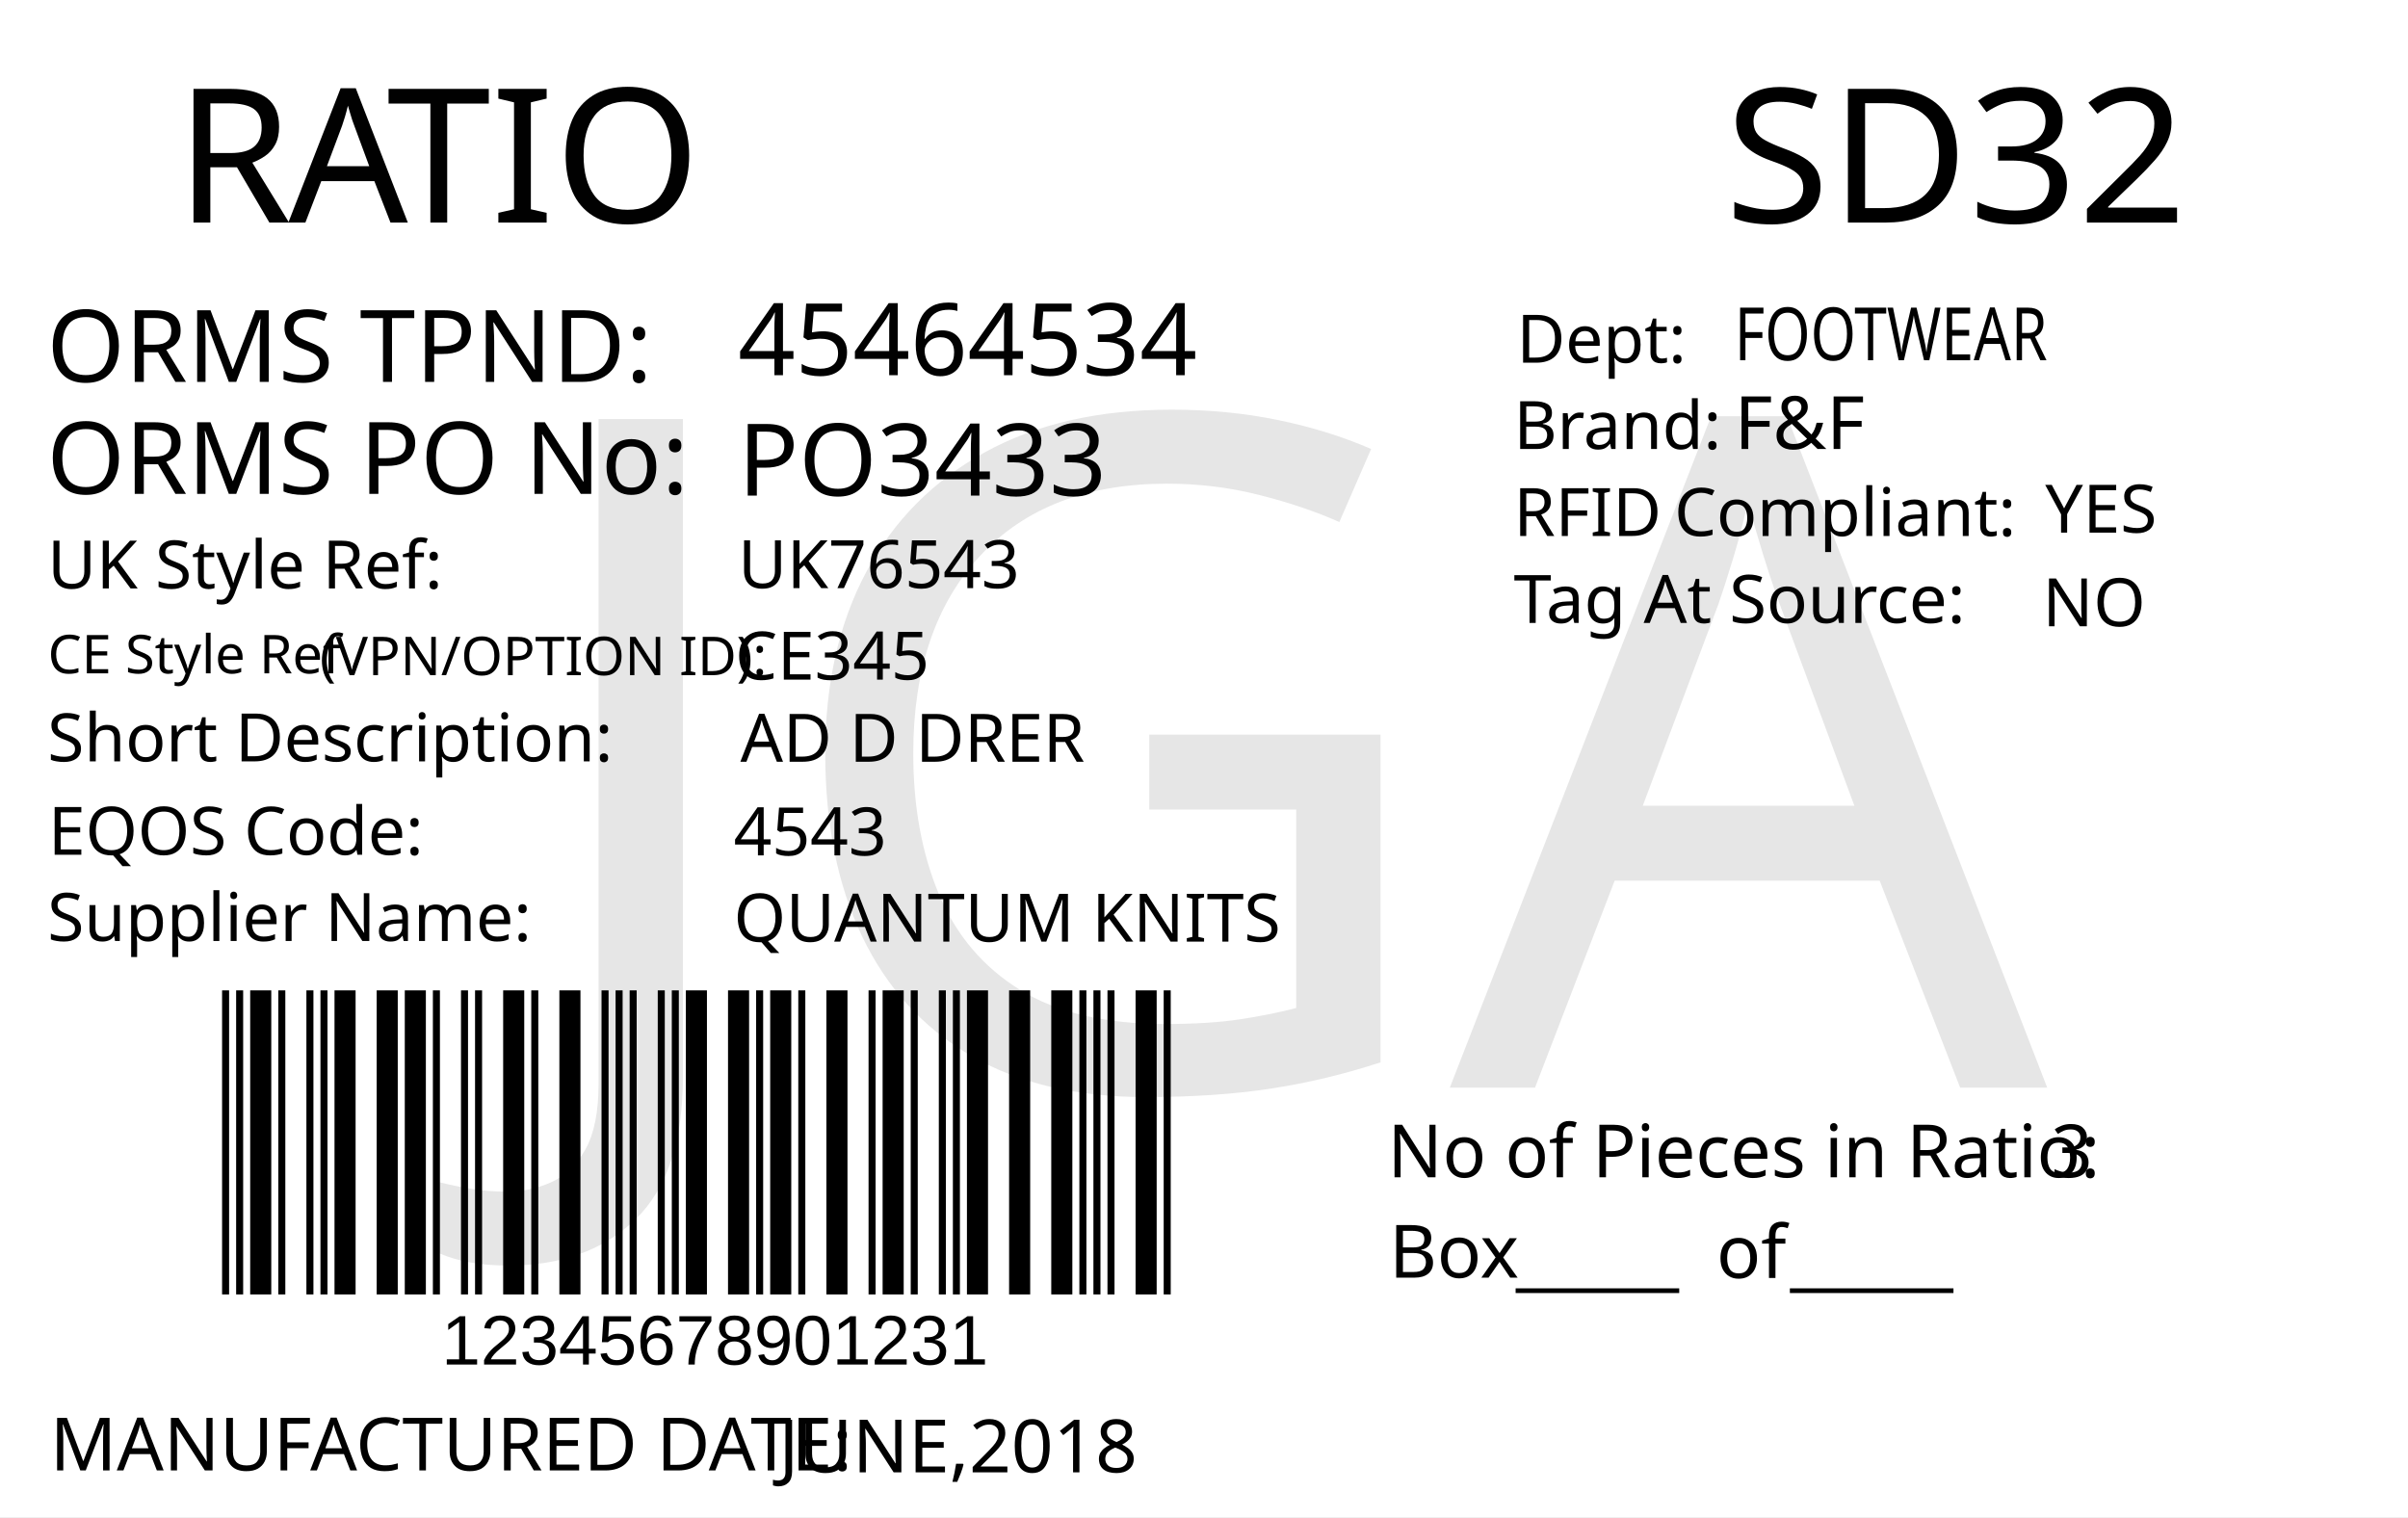
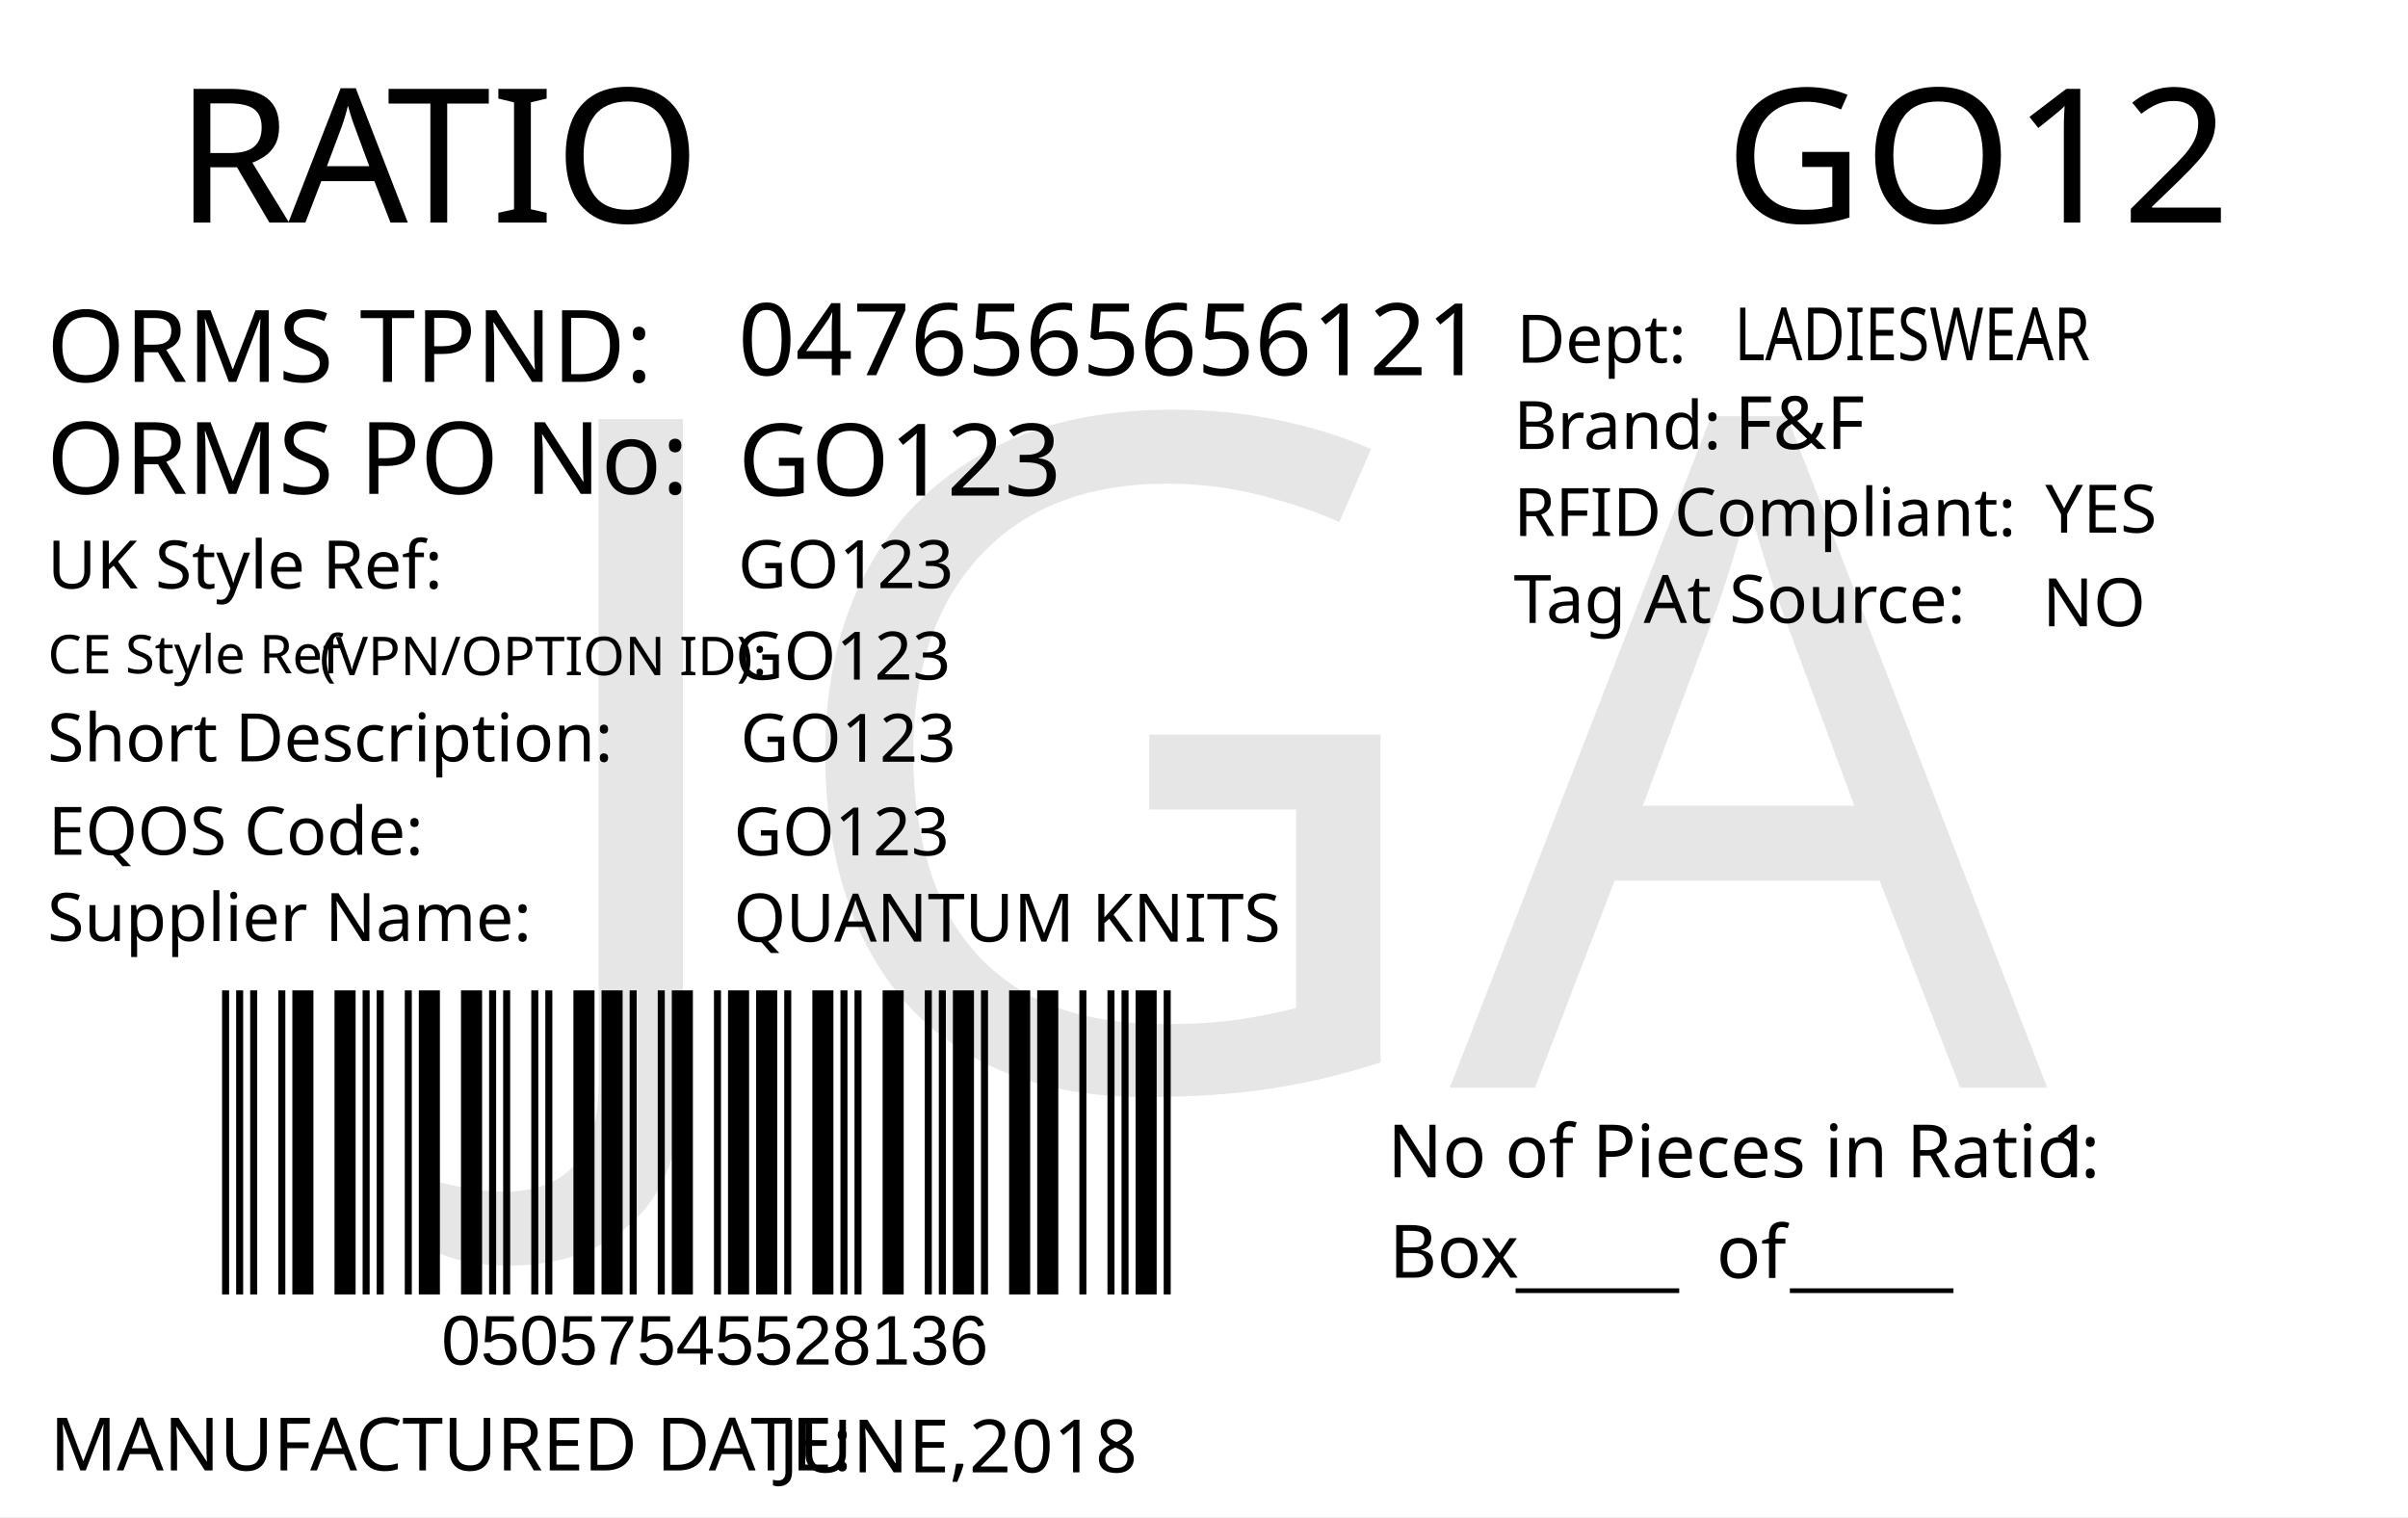
<svg xmlns="http://www.w3.org/2000/svg" version="1.1" id="Layer_1" x="0px" y="0px" viewBox="0 0 360 226.8" style="enable-background:new 0 0 360 226.8;" xml:space="preserve">
  <g>
    <rect y="0" style="fill:#FFFFFF;" width="360" height="226.8" />
  </g>
  <g>
    <text transform="matrix(1 0 0 1 26.2101 33.2706)" style="fill:#010101; font-family:'FranklinGothicBT-RomanCondensed', FrankGoth Cn BT; font-size:28px;">R</text>
    <text transform="matrix(1 0 0 1 43.1101 33.2706)" style="fill:#010101; font-family:'FranklinGothicBT-RomanCondensed', FrankGoth Cn BT; font-size:28px;">A</text>
    <text transform="matrix(1 0 0 1 57.8101 33.2706)" style="fill:#010101; font-family:'FranklinGothicBT-RomanCondensed', FrankGoth Cn BT; font-size:28px;">TIO</text>
  </g>
  <text transform="matrix(0.9824 0 0 1 207.4434 176.0099)" style="fill:#010101; font-family:'FranklinGothicBT-RomanCondensed', FrankGoth Cn BT; font-size:11px;">No of Pieces in Ratio:</text>
  <text transform="matrix(1 0 0 1 207.6777 191.0099)" style="fill:#010101; font-family:'FranklinGothicBT-RomanCondensed', FrankGoth Cn BT; font-size:11px;">Box</text>
-   <text transform="matrix(0.9824 0 0 1 306.6689 176.0099)" style="fill:#010101; font-family:'FranklinGothicBT-RomanCondensed', FrankGoth Cn BT; font-size:11px;" id="pieces_in_ratio">3</text>
-   <text transform="matrix(1.0186 0 0 1 257.8419 33.272)" style="font-family:'FranklinGothicBT-RomanCondensed', FrankGoth Cn BT; font-size:28px;" id="season_code">SD32</text>
+   <text transform="matrix(0.9824 0 0 1 306.6689 176.0099)" style="fill:#010101; font-family:'FranklinGothicBT-RomanCondensed', FrankGoth Cn BT; font-size:11px;" id="pieces_in_ratio">1</text>
+   <text transform="matrix(1.0186 0 0 1 257.8419 33.272)" style="font-family:'FranklinGothicBT-RomanCondensed', FrankGoth Cn BT; font-size:28px;" id="season_code">GO12</text>
  <g width="391" height="178" transform="matrix(0.3625 0 0 0.2548 30 129.001)" id="barcode">
    <svg id="ean-13" width="408.900px" height="328.02px" x="0px" y="0px" viewBox="0 0 463 222" version="1.1" font-size="30px" font-family="frankgothcnbt" style="transform: translate(0px, 0px);">
      <rect x="0" y="0" width="463" height="222" style="fill:#ffffff;" />
      <g transform="translate(10, 10)" style="fill:#000000;">
        <rect x="0" y="0" width="3.281" height="202" />
        <rect x="6.563" y="0" width="3.281" height="202" />
-         <rect x="13.126" y="0" width="9.844" height="202" />
+         <rect x="13.126" y="0" width="3.281" height="202" />
        <rect x="26.252" y="0" width="3.281" height="202" />
-         <rect x="39.378" y="0" width="3.281" height="202" />
-         <rect x="45.941" y="0" width="3.281" height="202" />
+         <rect x="32.815" y="0" width="9.844" height="202" />
        <rect x="52.504" y="0" width="9.844" height="202" />
-         <rect x="72.193" y="0" width="9.844" height="202" />
-         <rect x="85.318" y="0" width="9.844" height="202" />
-         <rect x="98.444" y="0" width="3.281" height="202" />
-         <rect x="111.57" y="0" width="3.281" height="202" />
-         <rect x="118.133" y="0" width="3.281" height="202" />
-         <rect x="131.259" y="0" width="9.844" height="202" />
+         <rect x="65.63" y="0" width="3.281" height="202" />
+         <rect x="72.193" y="0" width="3.281" height="202" />
+         <rect x="85.318" y="0" width="3.281" height="202" />
+         <rect x="91.881" y="0" width="9.844" height="202" />
+         <rect x="111.57" y="0" width="9.844" height="202" />
+         <rect x="124.696" y="0" width="3.281" height="202" />
+         <rect x="131.259" y="0" width="3.281" height="202" />
        <rect x="144.385" y="0" width="3.281" height="202" />
-         <rect x="157.511" y="0" width="9.844" height="202" />
-         <rect x="177.2" y="0" width="3.281" height="202" />
-         <rect x="183.763" y="0" width="3.281" height="202" />
+         <rect x="150.948" y="0" width="3.281" height="202" />
+         <rect x="164.074" y="0" width="9.844" height="202" />
+         <rect x="177.2" y="0" width="9.844" height="202" />
        <rect x="190.326" y="0" width="3.281" height="202" />
        <rect x="203.452" y="0" width="3.281" height="202" />
-         <rect x="210.015" y="0" width="3.281" height="202" />
-         <rect x="216.578" y="0" width="9.844" height="202" />
+         <rect x="210.015" y="0" width="9.844" height="202" />
+         <rect x="229.704" y="0" width="3.281" height="202" />
        <rect x="236.267" y="0" width="9.844" height="202" />
-         <rect x="249.392" y="0" width="3.281" height="202" />
-         <rect x="255.955" y="0" width="9.844" height="202" />
-         <rect x="269.081" y="0" width="3.281" height="202" />
-         <rect x="282.207" y="0" width="9.844" height="202" />
-         <rect x="301.896" y="0" width="3.281" height="202" />
+         <rect x="249.392" y="0" width="9.844" height="202" />
+         <rect x="262.518" y="0" width="3.281" height="202" />
+         <rect x="275.644" y="0" width="9.844" height="202" />
+         <rect x="288.77" y="0" width="3.281" height="202" />
+         <rect x="295.333" y="0" width="3.281" height="202" />
        <rect x="308.459" y="0" width="9.844" height="202" />
-         <rect x="321.585" y="0" width="3.281" height="202" />
+         <rect x="328.148" y="0" width="3.281" height="202" />
        <rect x="334.711" y="0" width="3.281" height="202" />
-         <rect x="341.274" y="0" width="3.281" height="202" />
-         <rect x="347.837" y="0" width="9.844" height="202" />
+         <rect x="341.274" y="0" width="9.844" height="202" />
+         <rect x="354.4" y="0" width="3.281" height="202" />
        <rect x="367.526" y="0" width="9.844" height="202" />
-         <rect x="387.215" y="0" width="9.844" height="202" />
+         <rect x="380.652" y="0" width="9.844" height="202" />
        <rect x="400.341" y="0" width="3.281" height="202" />
-         <rect x="406.904" y="0" width="3.281" height="202" />
        <rect x="413.466" y="0" width="3.281" height="202" />
+         <rect x="420.029" y="0" width="3.281" height="202" />
        <rect x="426.592" y="0" width="9.844" height="202" />
        <rect x="439.718" y="0" width="3.281" height="202" />
      </g>
    </svg>
  </g>
  <text transform="matrix(1 0 0 1 226.6045 191.6242)" style="font-family:'FranklinGothicBT-RomanCondensed', FrankGoth Cn BT; font-size:11px;">_____</text>
  <text transform="matrix(1 0 0 1 267.6045 191.6242)" style="font-family:'FranklinGothicBT-RomanCondensed', FrankGoth Cn BT; font-size:11px;">_____</text>
  <text transform="matrix(1 0 0 1 256.6045 191.0617)" style="font-family:'FranklinGothicBT-RomanCondensed', FrankGoth Cn BT; font-size:11px;">of</text>
-   <text transform="matrix(1 0 0 1 66 204.0012)" style="font-family:Myriad, Myriad Roman, Arial, sans-serif; font-size:10.5px;" id="barcode_number">12345678901231</text>
+   <text transform="matrix(1 0 0 1 66 204.0012)" style="font-family:Myriad, Myriad Roman, Arial, sans-serif; font-size:10.5px;" id="barcode_number">05057545528136</text>
  <text transform="matrix(1 0 0 1 6.9752 57.0918)" style="fill:#010101; font-family:'FranklinGothicBT-RomanCondensed', FrankGoth Cn BT; font-size:15px;">ORMS TPND: </text>
-   <text id="tpnd" transform="matrix(1 0 0 1 110.337 56.0918)" style="fill:#010101; font-family:'FranklinGothicBT-RomanCondensed', FrankGoth Cn BT; font-size:15px;">45464534</text>
-   <text id="po_number" transform="matrix(1 0 0 1 110.337 74.0918)" style="fill:#010101; font-family:'FranklinGothicBT-RomanCondensed', FrankGoth Cn BT; font-size:15px;">PO3433</text>
+   <text id="tpnd" transform="matrix(1 0 0 1 110.337 56.0918)" style="fill:#010101; font-family:'FranklinGothicBT-RomanCondensed', FrankGoth Cn BT; font-size:15px;">0476565656121</text>
+   <text id="po_number" transform="matrix(1 0 0 1 110.337 74.0918)" style="fill:#010101; font-family:'FranklinGothicBT-RomanCondensed', FrankGoth Cn BT; font-size:15px;">GO123</text>
  <text transform="matrix(1 0 0 1 6.9752 73.8329)" style="fill:#010101; font-family:'FranklinGothicBT-RomanCondensed', FrankGoth Cn BT; font-size:15px;">ORMS PO No: </text>
  <text transform="matrix(1 0 0 1 226.301 67.1268)" style="fill:#010101; font-family:'FranklinGothicBT-RomanCondensed', FrankGoth Cn BT; font-size:10px;">Brand: </text>
  <text id="brand" transform="matrix(1 0 0 1 259.3065 67.1268)" style="font-family:'FranklinGothicBT-RomanCondensed', FrankGoth Cn BT; font-size:11px;">F&amp;F</text>
  <text id="rfid" transform="matrix(1 0 0 1 305.7588 79.6275)" style="fill:#010101; font-family:'FranklinGothicBT-RomanCondensed', FrankGoth Cn BT; font-size:10px;">YES</text>
  <text id="tag_at_source" transform="matrix(1 0 0 1 305.3614 93.6278)" style="fill:#010101; font-family:'FranklinGothicBT-RomanCondensed', FrankGoth Cn BT; font-size:10px;">NO</text>
  <g>
    <text transform="matrix(1 0 0 1 226.3014 80.1265)" style="fill:#010101; font-family:'FranklinGothicBT-RomanCondensed', FrankGoth Cn BT; font-size:10px;">RFID </text>
    <text transform="matrix(1 0 0 1 250.3014 80.1265)" style="fill:#010101; font-family:'FranklinGothicBT-RomanCondensed', FrankGoth Cn BT; font-size:10px;">Compliant:</text>
  </g>
  <text transform="matrix(1.0159 0 0 1 226.3023 93.126)" style="fill:#010101; font-family:'FranklinGothicBT-RomanCondensed', FrankGoth Cn BT; font-size:10px;">Tag At Source:</text>
  <text transform="matrix(1 0 0 1 226.7367 54.2236)" style="font-family:'FranklinGothicBT-RomanCondensed', FrankGoth Cn BT; font-size:10px;">Dept:</text>
-   <text transform="matrix(0.7943 0 0 1 259.3072 53.8575)" style="font-family:'FranklinGothicBT-RomanCondensed', FrankGoth Cn BT; font-size:11px;" id="department">FOOTWEAR</text>
+   <text transform="matrix(0.7943 0 0 1 259.3072 53.8575)" style="font-family:'FranklinGothicBT-RomanCondensed', FrankGoth Cn BT; font-size:11px;" id="department">LADIESWEAR</text>
  <text transform="matrix(1 0 0 1 7.4746 219.8343)" style="fill:#010101; font-family:'FranklinGothicBT-RomanCondensed', FrankGoth Cn BT; font-size:11px;">MANUFACTURED DATE: </text>
  <text transform="matrix(1 0 0 1 116.4166 220.1177)" style="fill:#010101; font-family:'FranklinGothicBT-RomanCondensed', FrankGoth Cn BT; font-size:11px;" id="manufactured_date">JUNE,2018</text>
  <text transform="matrix(1 0 0 1 7.0915 87.9772)" style="fill:#010101; font-family:'FranklinGothicBT-RomanCondensed', FrankGoth Cn BT; font-size:10px;">UK Style Ref:</text>
  <text transform="matrix(1 0 0 1 60.5915 87.9772)" style="fill:#010101; font-family:'FranklinGothicBT-RomanCondensed', FrankGoth Cn BT; font-size:10px; letter-spacing:43;"> </text>
  <text transform="matrix(1 0 0 1 106.3915 87.9772)" style="fill:#010101; font-family:'FranklinGothicBT-RomanCondensed', FrankGoth Cn BT; font-size:10px;"> </text>
  <text transform="matrix(1 0 0 1 47.8127 100.9358)" style="font-family:'FranklinGothicBT-RomanCondensed', FrankGoth Cn BT; font-size:8px;">(VPN/OPTION ID): </text>
  <text transform="matrix(1 0 0 1 7.1484 100.6662)" style="font-family:'FranklinGothicBT-RomanCondensed', FrankGoth Cn BT; font-size:8px;">CE Style Ref</text>
  <text transform="matrix(1 0 0 1 7.0915 113.8258)" style="fill:#010101; font-family:'FranklinGothicBT-RomanCondensed', FrankGoth Cn BT; font-size:10px;">Short Description:</text>
  <text transform="matrix(1 0 0 1 81.3915 113.8258)" style="fill:#010101; font-family:'FranklinGothicBT-RomanCondensed', FrankGoth Cn BT; font-size:10px; letter-spacing:5;"> </text>
  <text transform="matrix(1 0 0 1 90.1915 113.8258)" style="fill:#010101; font-family:'FranklinGothicBT-RomanCondensed', FrankGoth Cn BT; font-size:10px;"> </text>
  <text transform="matrix(1 0 0 1 7.2047 127.7898)" style="fill:#010101; font-family:'FranklinGothicBT-RomanCondensed', FrankGoth Cn BT; font-size:10px;">EQOS Code:</text>
  <text transform="matrix(1 0 0 1 56.0047 127.7898)" style="fill:#010101; font-family:'FranklinGothicBT-RomanCondensed', FrankGoth Cn BT; font-size:10px; letter-spacing:21;"> </text>
  <text transform="matrix(1 0 0 1 79.8047 127.7898)" style="fill:#010101; font-family:'FranklinGothicBT-RomanCondensed', FrankGoth Cn BT; font-size:10px;"> </text>
  <text transform="matrix(1 0 0 1 7.0915 140.6738)" style="fill:#010101; font-family:'FranklinGothicBT-RomanCondensed', FrankGoth Cn BT; font-size:10px;">Supplier Name:</text>
  <text transform="matrix(1 0 0 1 68.9915 140.6738)" style="fill:#010101; font-family:'FranklinGothicBT-RomanCondensed', FrankGoth Cn BT; font-size:10px; letter-spacing:18;"> </text>
  <text transform="matrix(1 0 0 1 89.9915 140.6738)" style="fill:#010101; font-family:'FranklinGothicBT-RomanCondensed', FrankGoth Cn BT; font-size:10px;"> </text>
-   <text id="uk_style" transform="matrix(1 0 0 1 110.3394 87.9231)" style="fill:#010101; font-family:'FranklinGothicBT-RomanCondensed', FrankGoth Cn BT; font-size:10px;">UK76543</text>
-   <text id="ce_style" transform="matrix(1 0 0 1 109.8976 101.6034)" style="fill:#010101; font-family:'FranklinGothicBT-RomanCondensed', FrankGoth Cn BT; font-size:10px;">CE345</text>
-   <text id="eqos" transform="matrix(1 0 0 1 109.6879 127.8833)" style="fill:#010101; font-family:'FranklinGothicBT-RomanCondensed', FrankGoth Cn BT; font-size:10px;">4543</text>
+   <text id="uk_style" transform="matrix(1 0 0 1 110.3394 87.9231)" style="fill:#010101; font-family:'FranklinGothicBT-RomanCondensed', FrankGoth Cn BT; font-size:10px;">GO123</text>
+   <text id="ce_style" transform="matrix(1 0 0 1 109.8976 101.6034)" style="fill:#010101; font-family:'FranklinGothicBT-RomanCondensed', FrankGoth Cn BT; font-size:10px;">GO123</text>
+   <text id="eqos" transform="matrix(1 0 0 1 109.6879 127.8833)" style="fill:#010101; font-family:'FranklinGothicBT-RomanCondensed', FrankGoth Cn BT; font-size:10px;">GO123</text>
  <text id="supplier" transform="matrix(1 0 0 1 109.6879 140.7748)" style="fill:#010101; font-family:'FranklinGothicBT-RomanCondensed', FrankGoth Cn BT; font-size:10px;">QUANTUM KNITS</text>
-   <text id="description" transform="matrix(1 0 0 1 110.6874 113.8823)" style="fill:#010101; font-family:'FranklinGothicBT-RomanCondensed', FrankGoth Cn BT; font-size:10px;">AD D DRER</text>
+   <text id="description" transform="matrix(1 0 0 1 110.6874 113.8823)" style="fill:#010101; font-family:'FranklinGothicBT-RomanCondensed', FrankGoth Cn BT; font-size:10px;">GO123</text>
  <text transform="matrix(1 0 0 1 76.6108 162.606)" style="font-family:'FranklinGothicBT-RomanCondensed', FrankGoth Cn BT; font-size:140px;opacity: 0.1;" id="watermark">JGA</text>
</svg>
